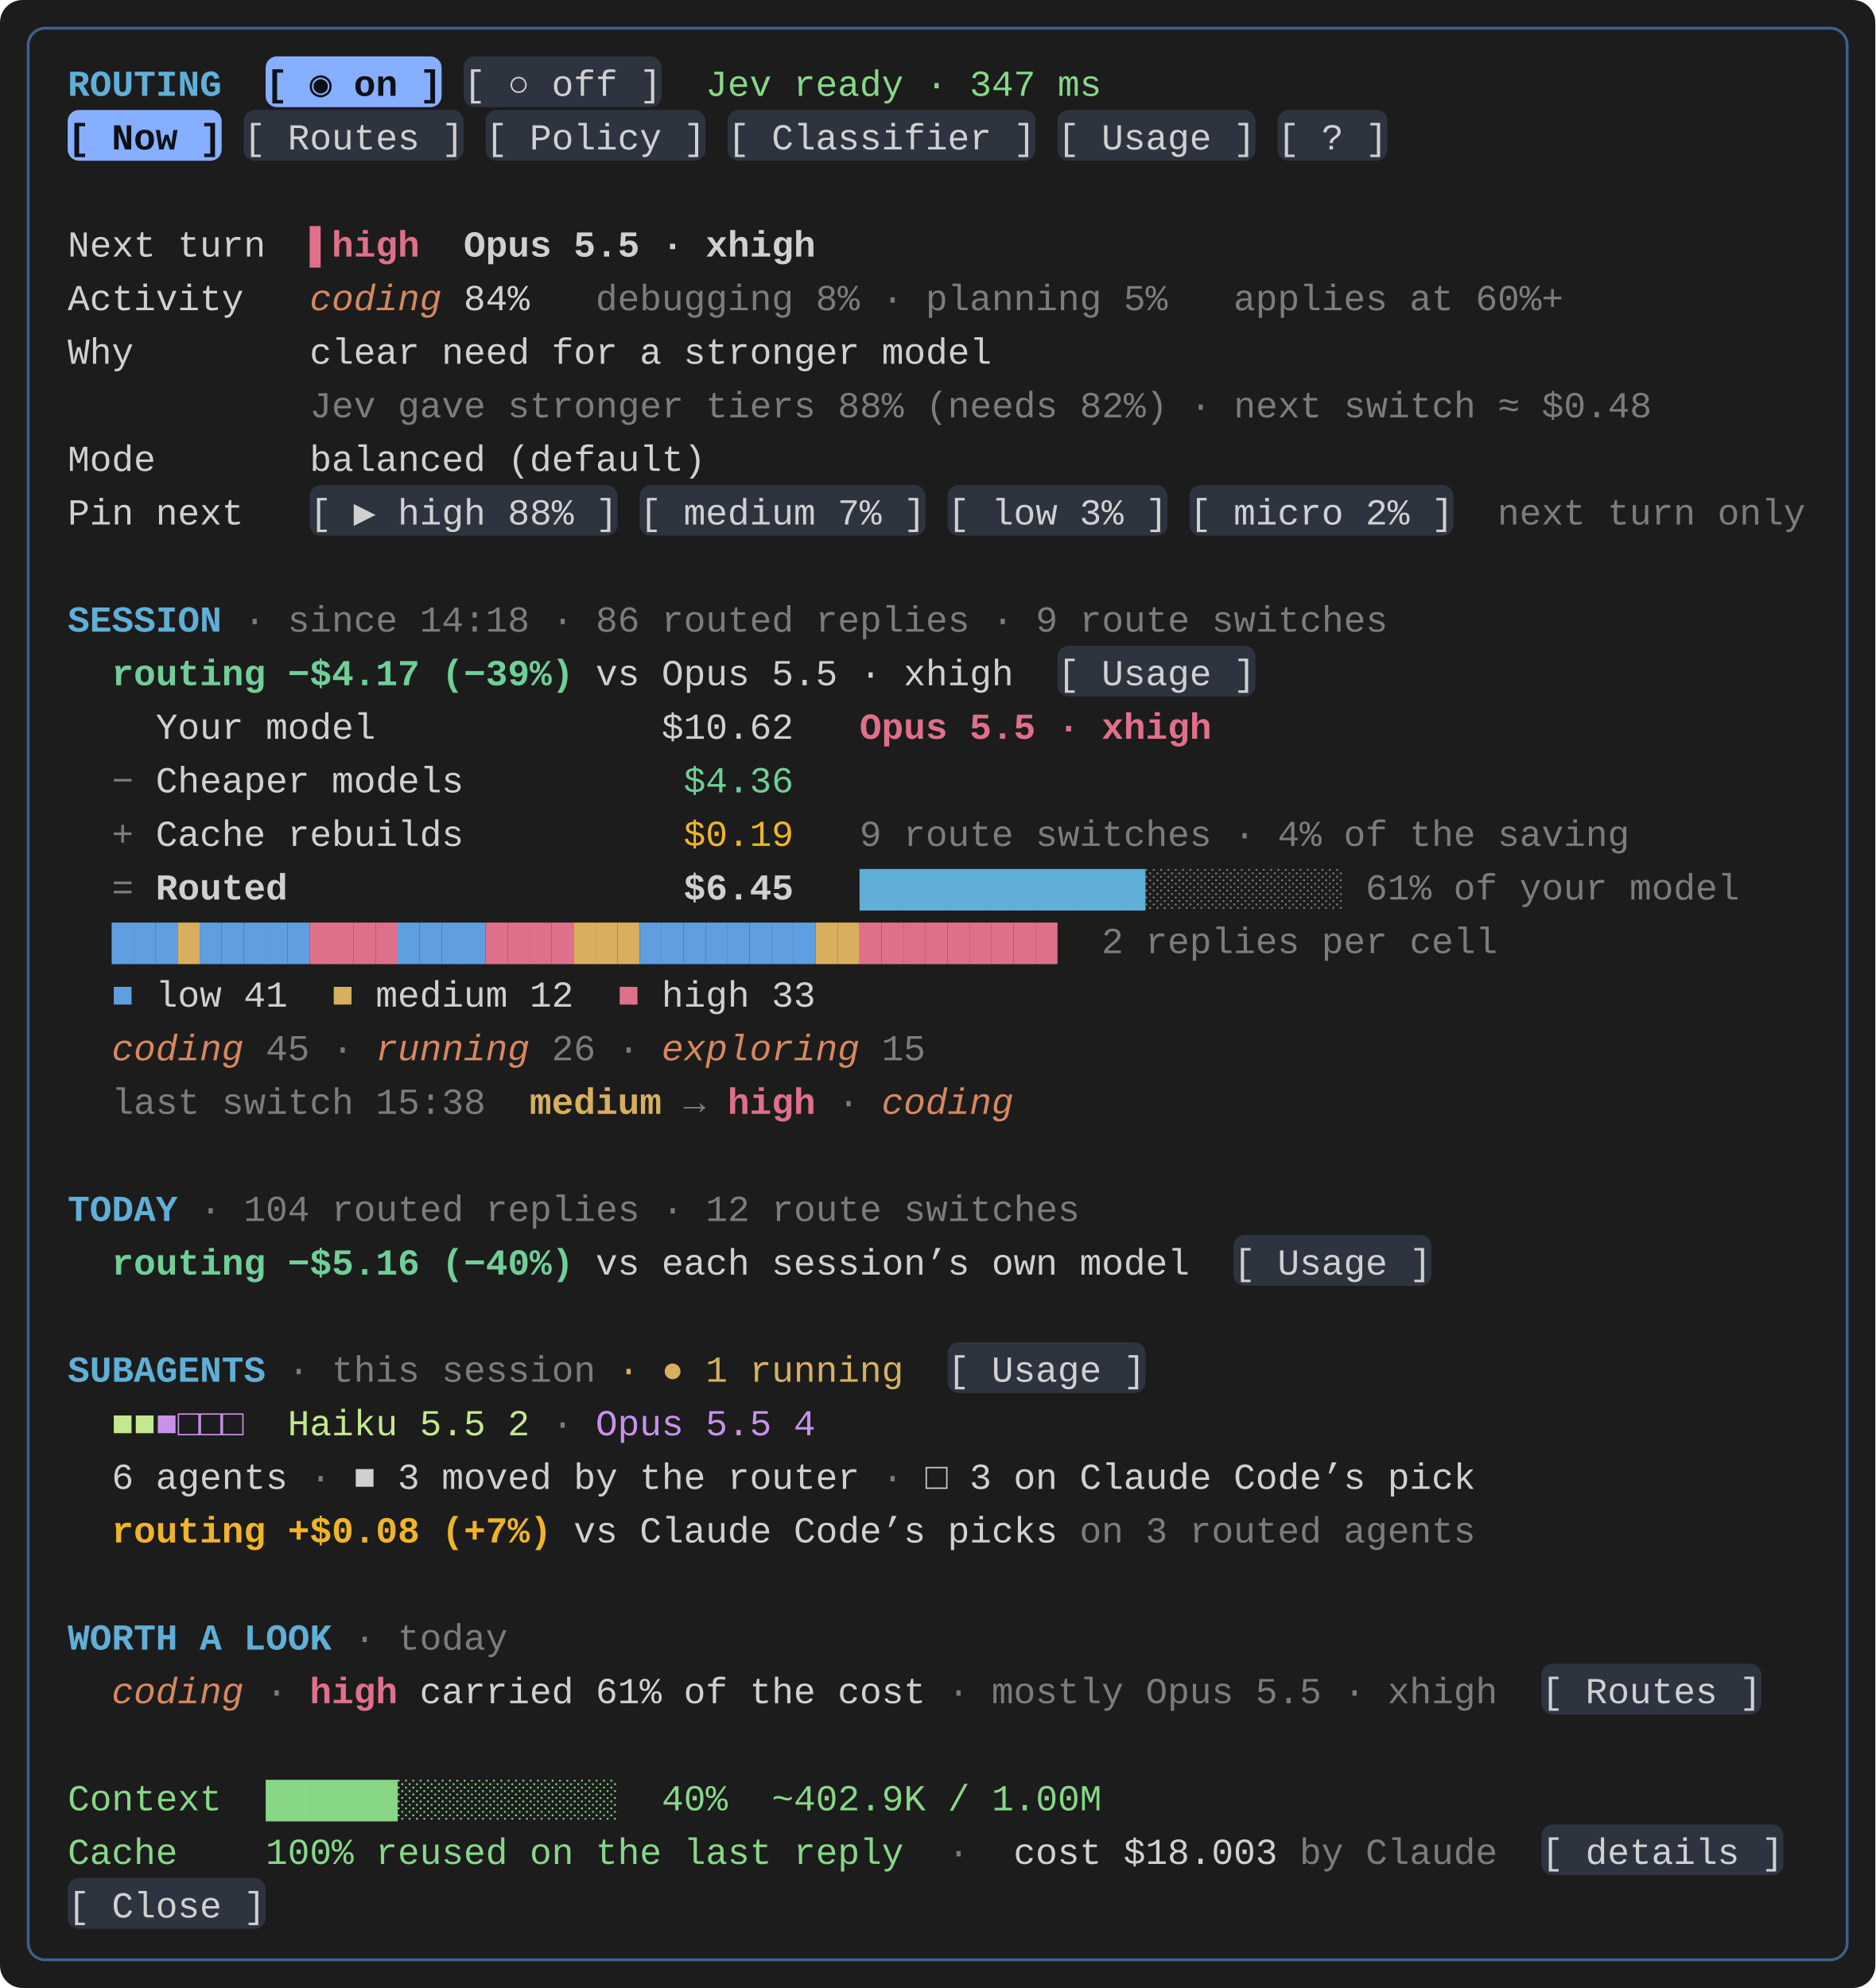
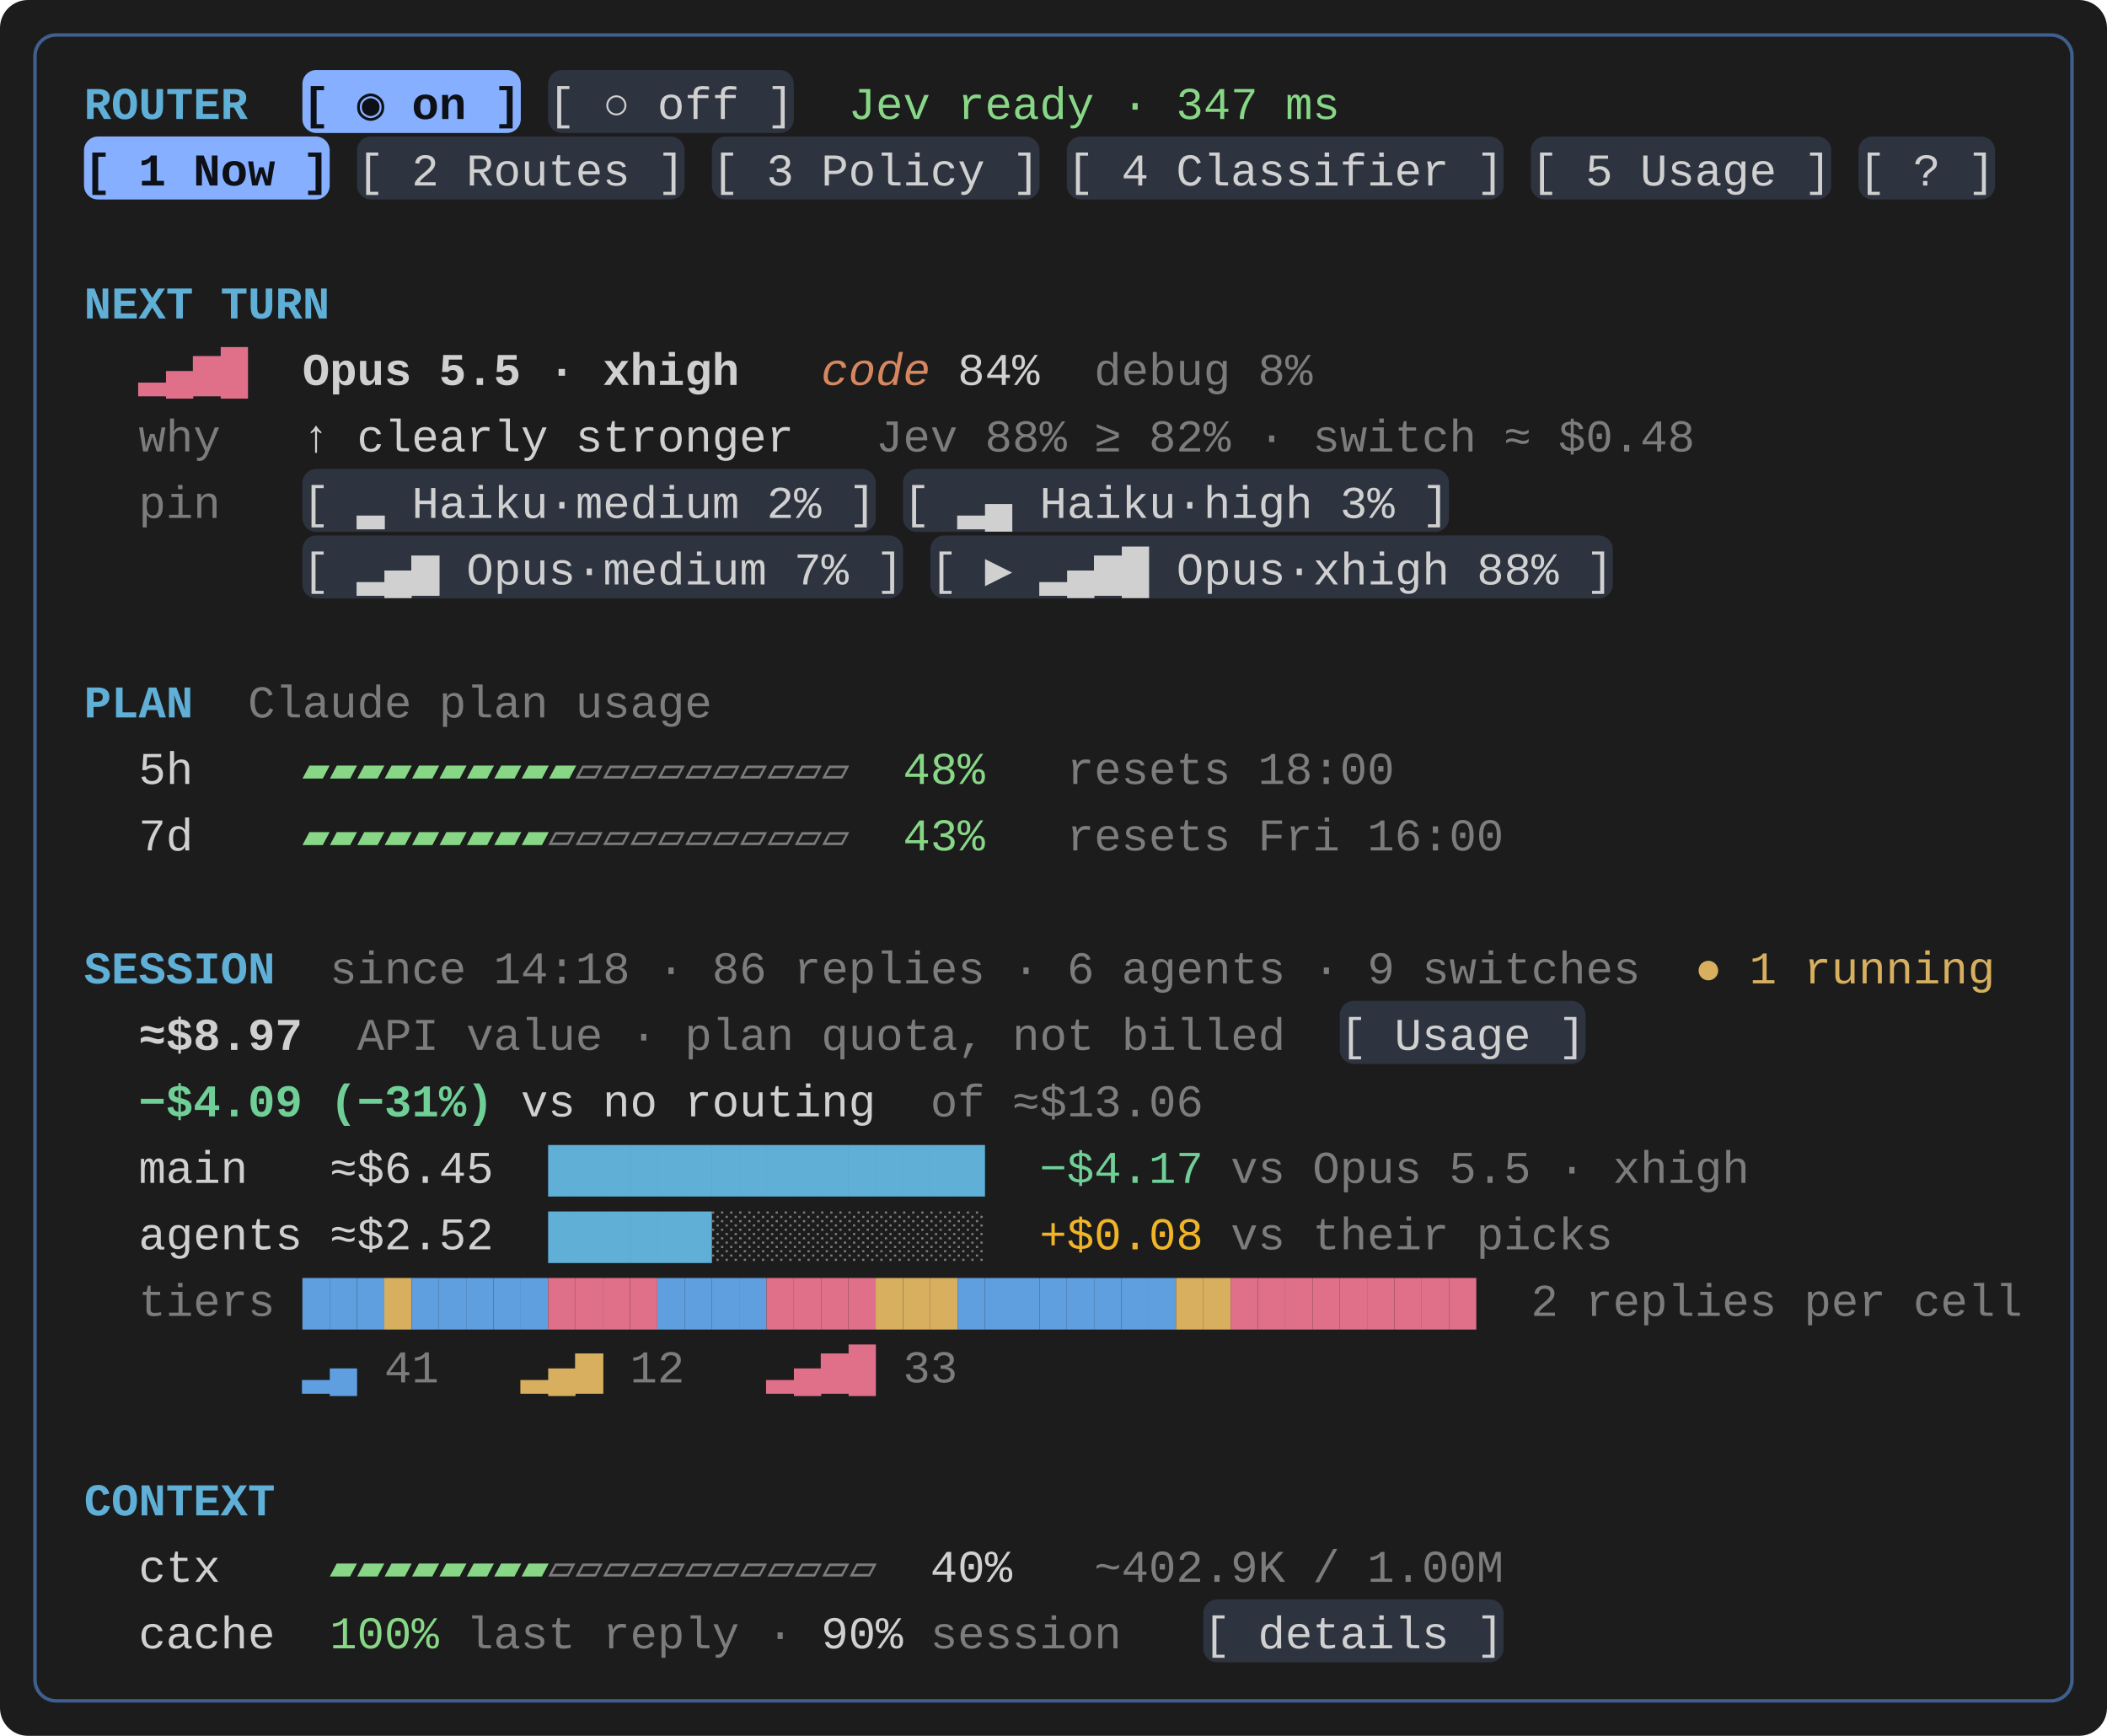
- <svg xmlns="http://www.w3.org/2000/svg" viewBox="0 0 665 705" role="img" aria-labelledby="title desc">
+ <svg xmlns="http://www.w3.org/2000/svg" viewBox="0 0 602 496" role="img" aria-labelledby="title desc">
  <style>
    text { font-family: ui-monospace, SFMono-Regular, Menlo, Consolas, 'Liberation Mono', monospace; font-size: 13px; }
    .cap { font-family: system-ui, -apple-system, 'Segoe UI', sans-serif; font-size: 12px; fill: #9a988f; }
  </style>
-   <rect width="665" height="705" rx="8" fill="#1c1c1c" />
-   <rect x="10" y="10" width="645" height="685" rx="6" fill="none" stroke="#3f5f8f" />
-   <text x="24.0" y="34" fill="#5fafd7" font-weight="700" xml:space="preserve">ROUTING</text>
-   <rect x="94.2" y="20" width="62.4" height="18" rx="4" fill="#87afff" />
-   <text x="94.2" y="34" fill="#0d1016" font-weight="700" xml:space="preserve">[ ◉ on ]</text>
-   <rect x="164.4" y="20" width="70.2" height="18" rx="4" fill="#2e3340" />
-   <text x="164.4" y="34" fill="#d0d0d0" xml:space="preserve">[ ○ off ]</text>
-   <text x="250.2" y="34" fill="#87d787" xml:space="preserve">Jev ready · 347 ms</text>
-   <rect x="24.0" y="39" width="54.6" height="18" rx="4" fill="#87afff" />
-   <text x="24.0" y="53" fill="#0d1016" font-weight="700" xml:space="preserve">[ Now ]</text>
-   <rect x="86.4" y="39" width="78.0" height="18" rx="4" fill="#2e3340" />
-   <text x="86.4" y="53" fill="#d0d0d0" xml:space="preserve">[ Routes ]</text>
-   <rect x="172.2" y="39" width="78.0" height="18" rx="4" fill="#2e3340" />
-   <text x="172.2" y="53" fill="#d0d0d0" xml:space="preserve">[ Policy ]</text>
-   <rect x="258.0" y="39" width="109.2" height="18" rx="4" fill="#2e3340" />
-   <text x="258.0" y="53" fill="#d0d0d0" xml:space="preserve">[ Classifier ]</text>
-   <rect x="375.0" y="39" width="70.2" height="18" rx="4" fill="#2e3340" />
-   <text x="375.0" y="53" fill="#d0d0d0" xml:space="preserve">[ Usage ]</text>
-   <rect x="453.0" y="39" width="39.0" height="18" rx="4" fill="#2e3340" />
-   <text x="453.0" y="53" fill="#d0d0d0" xml:space="preserve">[ ? ]</text>
-   <text x="24.0" y="91" fill="#d0d0d0" xml:space="preserve">Next turn  </text>
-   <text x="109.8" y="91" fill="#e0708a" font-weight="700" xml:space="preserve">▌high  </text>
-   <text x="164.4" y="91" fill="#d0d0d0" font-weight="700" xml:space="preserve">Opus 5.5 · xhigh</text>
-   <text x="24.0" y="110" fill="#d0d0d0" xml:space="preserve">Activity   </text>
-   <text x="109.8" y="110" fill="#d7875f" font-style="italic" xml:space="preserve">coding</text>
-   <text x="156.6" y="110" fill="#d0d0d0" xml:space="preserve"> 84%</text>
-   <text x="187.8" y="110" fill="#7c7c7c" xml:space="preserve">   debugging 8% · planning 5%</text>
-   <text x="414.0" y="110" fill="#7c7c7c" xml:space="preserve">   applies at 60%+</text>
-   <text x="24.0" y="129" fill="#d0d0d0" xml:space="preserve">Why        </text>
-   <text x="109.8" y="129" fill="#d0d0d0" xml:space="preserve">clear need for a stronger model</text>
-   <text x="24.0" y="148" fill="#7c7c7c" xml:space="preserve">           Jev gave stronger tiers 88% (needs 82%) · next switch ≈ $0.48</text>
-   <text x="24.0" y="167" fill="#d0d0d0" xml:space="preserve">Mode       </text>
-   <text x="109.8" y="167" fill="#d0d0d0" xml:space="preserve">balanced (default)</text>
-   <text x="24.0" y="186" fill="#d0d0d0" xml:space="preserve">Pin next   </text>
-   <rect x="109.8" y="172" width="109.2" height="18" rx="4" fill="#2e3340" />
-   <text x="109.8" y="186" fill="#d0d0d0" xml:space="preserve">[ ▶ high 88% ]</text>
-   <rect x="226.8" y="172" width="101.4" height="18" rx="4" fill="#2e3340" />
-   <text x="226.8" y="186" fill="#d0d0d0" xml:space="preserve">[ medium 7% ]</text>
-   <rect x="336.0" y="172" width="78.0" height="18" rx="4" fill="#2e3340" />
-   <text x="336.0" y="186" fill="#d0d0d0" xml:space="preserve">[ low 3% ]</text>
-   <rect x="421.8" y="172" width="93.6" height="18" rx="4" fill="#2e3340" />
-   <text x="421.8" y="186" fill="#d0d0d0" xml:space="preserve">[ micro 2% ]</text>
-   <text x="523.2" y="186" fill="#7c7c7c" xml:space="preserve"> next turn only</text>
-   <text x="24.0" y="224" fill="#5fafd7" font-weight="700" xml:space="preserve">SESSION</text>
-   <text x="78.6" y="224" fill="#7c7c7c" xml:space="preserve"> · since 14:18 · 86 routed replies · 9 route switches</text>
-   <text x="39.6" y="243" fill="#6fcf97" font-weight="700" xml:space="preserve">routing −$4.17 (−39%)</text>
-   <text x="203.4" y="243" fill="#d0d0d0" xml:space="preserve"> vs Opus 5.5 · xhigh</text>
-   <rect x="375.0" y="229" width="70.2" height="18" rx="4" fill="#2e3340" />
-   <text x="375.0" y="243" fill="#d0d0d0" xml:space="preserve">[ Usage ]</text>
-   <text x="55.2" y="262" fill="#d0d0d0" xml:space="preserve">Your model</text>
-   <text x="211.2" y="262" fill="#d0d0d0" xml:space="preserve">   $10.62</text>
-   <text x="304.8" y="262" fill="#e0708a" font-weight="700" xml:space="preserve">Opus 5.5 · xhigh</text>
-   <text x="24.0" y="281" fill="#7c7c7c" xml:space="preserve">  − </text>
-   <text x="55.2" y="281" fill="#d0d0d0" xml:space="preserve">Cheaper models</text>
-   <text x="211.2" y="281" fill="#6fcf97" xml:space="preserve">    $4.36</text>
-   <text x="24.0" y="300" fill="#7c7c7c" xml:space="preserve">  + </text>
-   <text x="55.2" y="300" fill="#d0d0d0" xml:space="preserve">Cache rebuilds</text>
-   <text x="211.2" y="300" fill="#f0b429" xml:space="preserve">    $0.19</text>
-   <text x="304.8" y="300" fill="#7c7c7c" xml:space="preserve">9 route switches · 4% of the saving</text>
-   <text x="24.0" y="319" fill="#7c7c7c" xml:space="preserve">  = </text>
-   <text x="55.2" y="319" fill="#d0d0d0" font-weight="700" xml:space="preserve">Routed</text>
-   <text x="211.2" y="319" fill="#d0d0d0" font-weight="700" xml:space="preserve">    $6.45</text>
-   <text x="304.8" y="319" fill="#5fafd7" xml:space="preserve">█████████████</text>
-   <text x="406.2" y="319" fill="#7c7c7c" xml:space="preserve">░░░░░░░░░</text>
-   <text x="476.4" y="319" fill="#7c7c7c" xml:space="preserve"> 61% of your model</text>
-   <text x="39.6" y="338" fill="#5f9fe0" font-weight="700" xml:space="preserve">█</text>
-   <text x="47.4" y="338" fill="#5f9fe0" font-weight="700" xml:space="preserve">█</text>
-   <text x="55.2" y="338" fill="#5f9fe0" font-weight="700" xml:space="preserve">█</text>
-   <text x="63.0" y="338" fill="#d7af5f" font-weight="700" xml:space="preserve">█</text>
-   <text x="70.8" y="338" fill="#5f9fe0" font-weight="700" xml:space="preserve">█</text>
-   <text x="78.6" y="338" fill="#5f9fe0" font-weight="700" xml:space="preserve">█</text>
-   <text x="86.4" y="338" fill="#5f9fe0" font-weight="700" xml:space="preserve">█</text>
-   <text x="94.2" y="338" fill="#5f9fe0" font-weight="700" xml:space="preserve">█</text>
-   <text x="102.0" y="338" fill="#5f9fe0" font-weight="700" xml:space="preserve">█</text>
-   <text x="109.8" y="338" fill="#e0708a" font-weight="700" xml:space="preserve">█</text>
-   <text x="117.6" y="338" fill="#e0708a" font-weight="700" xml:space="preserve">█</text>
-   <text x="125.4" y="338" fill="#e0708a" font-weight="700" xml:space="preserve">█</text>
-   <text x="133.2" y="338" fill="#e0708a" font-weight="700" xml:space="preserve">█</text>
-   <text x="141.0" y="338" fill="#5f9fe0" font-weight="700" xml:space="preserve">█</text>
-   <text x="148.8" y="338" fill="#5f9fe0" font-weight="700" xml:space="preserve">█</text>
-   <text x="156.6" y="338" fill="#5f9fe0" font-weight="700" xml:space="preserve">█</text>
-   <text x="164.4" y="338" fill="#5f9fe0" font-weight="700" xml:space="preserve">█</text>
-   <text x="172.2" y="338" fill="#e0708a" font-weight="700" xml:space="preserve">█</text>
-   <text x="180.0" y="338" fill="#e0708a" font-weight="700" xml:space="preserve">█</text>
-   <text x="187.8" y="338" fill="#e0708a" font-weight="700" xml:space="preserve">█</text>
-   <text x="195.6" y="338" fill="#e0708a" font-weight="700" xml:space="preserve">█</text>
-   <text x="203.4" y="338" fill="#d7af5f" font-weight="700" xml:space="preserve">█</text>
-   <text x="211.2" y="338" fill="#d7af5f" font-weight="700" xml:space="preserve">█</text>
-   <text x="219.0" y="338" fill="#d7af5f" font-weight="700" xml:space="preserve">█</text>
-   <text x="226.8" y="338" fill="#5f9fe0" font-weight="700" xml:space="preserve">█</text>
-   <text x="234.6" y="338" fill="#5f9fe0" font-weight="700" xml:space="preserve">█</text>
-   <text x="242.4" y="338" fill="#5f9fe0" font-weight="700" xml:space="preserve">█</text>
-   <text x="250.2" y="338" fill="#5f9fe0" font-weight="700" xml:space="preserve">█</text>
-   <text x="258.0" y="338" fill="#5f9fe0" font-weight="700" xml:space="preserve">█</text>
-   <text x="265.8" y="338" fill="#5f9fe0" font-weight="700" xml:space="preserve">█</text>
-   <text x="273.6" y="338" fill="#5f9fe0" font-weight="700" xml:space="preserve">█</text>
-   <text x="281.4" y="338" fill="#5f9fe0" font-weight="700" xml:space="preserve">█</text>
-   <text x="289.2" y="338" fill="#d7af5f" font-weight="700" xml:space="preserve">█</text>
-   <text x="297.0" y="338" fill="#d7af5f" font-weight="700" xml:space="preserve">█</text>
-   <text x="304.8" y="338" fill="#e0708a" font-weight="700" xml:space="preserve">█</text>
-   <text x="312.6" y="338" fill="#e0708a" font-weight="700" xml:space="preserve">█</text>
-   <text x="320.4" y="338" fill="#e0708a" font-weight="700" xml:space="preserve">█</text>
-   <text x="328.2" y="338" fill="#e0708a" font-weight="700" xml:space="preserve">█</text>
-   <text x="336.0" y="338" fill="#e0708a" font-weight="700" xml:space="preserve">█</text>
-   <text x="343.8" y="338" fill="#e0708a" font-weight="700" xml:space="preserve">█</text>
-   <text x="351.6" y="338" fill="#e0708a" font-weight="700" xml:space="preserve">█</text>
-   <text x="359.4" y="338" fill="#e0708a" font-weight="700" xml:space="preserve">█</text>
-   <text x="367.2" y="338" fill="#e0708a" font-weight="700" xml:space="preserve">█</text>
-   <text x="375.0" y="338" fill="#7c7c7c" xml:space="preserve">  2 replies per cell</text>
-   <text x="39.6" y="357" fill="#5f9fe0" font-weight="700" xml:space="preserve">■ </text>
-   <text x="55.2" y="357" fill="#d0d0d0" xml:space="preserve">low 41  </text>
-   <text x="117.6" y="357" fill="#d7af5f" font-weight="700" xml:space="preserve">■ </text>
-   <text x="133.2" y="357" fill="#d0d0d0" xml:space="preserve">medium 12  </text>
-   <text x="219.0" y="357" fill="#e0708a" font-weight="700" xml:space="preserve">■ </text>
-   <text x="234.6" y="357" fill="#d0d0d0" xml:space="preserve">high 33  </text>
-   <text x="39.6" y="376" fill="#d7875f" font-style="italic" xml:space="preserve">coding</text>
-   <text x="86.4" y="376" fill="#7c7c7c" xml:space="preserve"> 45 · </text>
-   <text x="133.2" y="376" fill="#d7875f" font-style="italic" xml:space="preserve">running</text>
-   <text x="187.8" y="376" fill="#7c7c7c" xml:space="preserve"> 26 · </text>
-   <text x="234.6" y="376" fill="#d7875f" font-style="italic" xml:space="preserve">exploring</text>
-   <text x="304.8" y="376" fill="#7c7c7c" xml:space="preserve"> 15</text>
-   <text x="39.6" y="395" fill="#7c7c7c" xml:space="preserve">last switch 15:38  </text>
-   <text x="187.8" y="395" fill="#d7af5f" font-weight="700" xml:space="preserve">medium</text>
-   <text x="234.6" y="395" fill="#7c7c7c" xml:space="preserve"> → </text>
-   <text x="258.0" y="395" fill="#e0708a" font-weight="700" xml:space="preserve">high</text>
-   <text x="289.2" y="395" fill="#7c7c7c" xml:space="preserve"> · </text>
-   <text x="312.6" y="395" fill="#d7875f" font-style="italic" xml:space="preserve">coding</text>
-   <text x="24.0" y="433" fill="#5fafd7" font-weight="700" xml:space="preserve">TODAY</text>
-   <text x="63.0" y="433" fill="#7c7c7c" xml:space="preserve"> · 104 routed replies · 12 route switches</text>
-   <text x="39.6" y="452" fill="#6fcf97" font-weight="700" xml:space="preserve">routing −$5.16 (−40%)</text>
-   <text x="203.4" y="452" fill="#d0d0d0" xml:space="preserve"> vs each session’s own model</text>
-   <rect x="437.4" y="438" width="70.2" height="18" rx="4" fill="#2e3340" />
-   <text x="437.4" y="452" fill="#d0d0d0" xml:space="preserve">[ Usage ]</text>
-   <text x="24.0" y="490" fill="#5fafd7" font-weight="700" xml:space="preserve">SUBAGENTS</text>
-   <text x="94.2" y="490" fill="#7c7c7c" xml:space="preserve"> · this session</text>
-   <text x="211.2" y="490" fill="#d7af5f" xml:space="preserve"> · ● 1 running</text>
-   <rect x="336.0" y="476" width="70.2" height="18" rx="4" fill="#2e3340" />
-   <text x="336.0" y="490" fill="#d0d0d0" xml:space="preserve">[ Usage ]</text>
-   <text x="39.6" y="509" fill="#c3e88d" xml:space="preserve">■■</text>
-   <text x="55.2" y="509" fill="#c792ea" xml:space="preserve">■</text>
-   <text x="63.0" y="509" fill="#c792ea" xml:space="preserve">□□□</text>
-   <text x="102.0" y="509" fill="#c3e88d" xml:space="preserve">Haiku 5.5 2</text>
-   <text x="187.8" y="509" fill="#7c7c7c" xml:space="preserve"> · </text>
-   <text x="211.2" y="509" fill="#c792ea" xml:space="preserve">Opus 5.5 4</text>
-   <text x="24.0" y="528" fill="#d0d0d0" xml:space="preserve">  6 agents</text>
-   <text x="102.0" y="528" fill="#7c7c7c" xml:space="preserve"> · </text>
-   <text x="125.4" y="528" fill="#d0d0d0" xml:space="preserve">■ 3 moved by the router</text>
-   <text x="304.8" y="528" fill="#7c7c7c" xml:space="preserve"> · </text>
-   <text x="328.2" y="528" fill="#d0d0d0" xml:space="preserve">□ 3 on Claude Code’s pick</text>
-   <text x="39.6" y="547" fill="#f0b429" font-weight="700" xml:space="preserve">routing +$0.08 (+7%)</text>
-   <text x="195.6" y="547" fill="#d0d0d0" xml:space="preserve"> vs Claude Code’s picks</text>
-   <text x="375.0" y="547" fill="#7c7c7c" xml:space="preserve"> on 3 routed agents</text>
-   <text x="24.0" y="585" fill="#5fafd7" font-weight="700" xml:space="preserve">WORTH A LOOK</text>
-   <text x="117.6" y="585" fill="#7c7c7c" xml:space="preserve"> · today</text>
-   <text x="39.6" y="604" fill="#d7875f" font-style="italic" xml:space="preserve">coding</text>
-   <text x="86.4" y="604" fill="#7c7c7c" xml:space="preserve"> · </text>
-   <text x="109.8" y="604" fill="#e0708a" font-weight="700" xml:space="preserve">high</text>
-   <text x="141.0" y="604" fill="#d0d0d0" xml:space="preserve"> carried 61% of the cost</text>
-   <text x="328.2" y="604" fill="#7c7c7c" xml:space="preserve"> · mostly Opus 5.5 · xhigh</text>
-   <rect x="546.6" y="590" width="78.0" height="18" rx="4" fill="#2e3340" />
-   <text x="546.6" y="604" fill="#d0d0d0" xml:space="preserve">[ Routes ]</text>
-   <text x="24.0" y="642" fill="#87d787" xml:space="preserve">Context  ██████░░░░░░░░░░  40%  ~402.9K / 1.00M</text>
-   <text x="24.0" y="661" fill="#87d787" xml:space="preserve">Cache    </text>
-   <text x="94.2" y="661" fill="#87d787" xml:space="preserve">100% reused on the last reply</text>
-   <text x="320.4" y="661" fill="#7c7c7c" xml:space="preserve">  ·  </text>
-   <text x="359.4" y="661" fill="#d0d0d0" xml:space="preserve">cost $18.003 </text>
-   <text x="460.8" y="661" fill="#7c7c7c" xml:space="preserve">by Claude  </text>
-   <rect x="546.6" y="647" width="85.8" height="18" rx="4" fill="#2e3340" />
-   <text x="546.6" y="661" fill="#d0d0d0" xml:space="preserve">[ details ]</text>
-   <rect x="24.0" y="666" width="70.2" height="18" rx="4" fill="#2e3340" />
-   <text x="24.0" y="680" fill="#d0d0d0" xml:space="preserve">[ Close ]</text>
+   <rect width="602" height="496" rx="8" fill="#1c1c1c" />
+   <rect x="10" y="10" width="582" height="476" rx="6" fill="none" stroke="#3f5f8f" />
+   <text x="24.0" y="34" fill="#5fafd7" font-weight="700" xml:space="preserve">ROUTER</text>
+   <rect x="86.4" y="20" width="62.4" height="18" rx="4" fill="#87afff" />
+   <text x="86.4" y="34" fill="#0d1016" font-weight="700" xml:space="preserve">[ ◉ on ]</text>
+   <rect x="156.6" y="20" width="70.2" height="18" rx="4" fill="#2e3340" />
+   <text x="156.6" y="34" fill="#d0d0d0" xml:space="preserve">[ ○ off ]</text>
+   <text x="242.4" y="34" fill="#87d787" xml:space="preserve">Jev ready · 347 ms</text>
+   <rect x="24.0" y="39" width="70.2" height="18" rx="4" fill="#87afff" />
+   <text x="24.0" y="53" fill="#0d1016" font-weight="700" xml:space="preserve">[ 1 Now ]</text>
+   <rect x="102.0" y="39" width="93.6" height="18" rx="4" fill="#2e3340" />
+   <text x="102.0" y="53" fill="#d0d0d0" xml:space="preserve">[ 2 Routes ]</text>
+   <rect x="203.4" y="39" width="93.6" height="18" rx="4" fill="#2e3340" />
+   <text x="203.4" y="53" fill="#d0d0d0" xml:space="preserve">[ 3 Policy ]</text>
+   <rect x="304.8" y="39" width="124.8" height="18" rx="4" fill="#2e3340" />
+   <text x="304.8" y="53" fill="#d0d0d0" xml:space="preserve">[ 4 Classifier ]</text>
+   <rect x="437.4" y="39" width="85.8" height="18" rx="4" fill="#2e3340" />
+   <text x="437.4" y="53" fill="#d0d0d0" xml:space="preserve">[ 5 Usage ]</text>
+   <rect x="531.0" y="39" width="39.0" height="18" rx="4" fill="#2e3340" />
+   <text x="531.0" y="53" fill="#d0d0d0" xml:space="preserve">[ ? ]</text>
+   <text x="24.0" y="91" fill="#5fafd7" font-weight="700" xml:space="preserve">NEXT TURN</text>
+   <text x="39.6" y="110" fill="#e0708a" xml:space="preserve">▂▄▆█</text>
+   <text x="86.4" y="110" fill="#d0d0d0" font-weight="700" xml:space="preserve">Opus 5.5 · xhigh</text>
+   <text x="234.6" y="110" fill="#d7875f" font-style="italic" xml:space="preserve">code</text>
+   <text x="265.8" y="110" fill="#d0d0d0" xml:space="preserve"> 84%</text>
+   <text x="297.0" y="110" fill="#7c7c7c" xml:space="preserve">  debug 8%</text>
+   <text x="24.0" y="129" fill="#7c7c7c" xml:space="preserve">  why   </text>
+   <text x="86.4" y="129" fill="#d0d0d0" xml:space="preserve">↑ clearly stronger</text>
+   <text x="226.8" y="129" fill="#7c7c7c" xml:space="preserve">   Jev 88% ≥ 82% · switch ≈ $0.48</text>
+   <text x="24.0" y="148" fill="#7c7c7c" xml:space="preserve">  pin   </text>
+   <rect x="86.4" y="134" width="163.8" height="18" rx="4" fill="#2e3340" />
+   <text x="86.4" y="148" fill="#d0d0d0" xml:space="preserve">[ ▂ Haiku·medium 2% ]</text>
+   <rect x="258.0" y="134" width="156.0" height="18" rx="4" fill="#2e3340" />
+   <text x="258.0" y="148" fill="#d0d0d0" xml:space="preserve">[ ▂▄ Haiku·high 3% ]</text>
+   <rect x="86.4" y="153" width="171.6" height="18" rx="4" fill="#2e3340" />
+   <text x="86.4" y="167" fill="#d0d0d0" xml:space="preserve">[ ▂▄▆ Opus·medium 7% ]</text>
+   <rect x="265.8" y="153" width="195.0" height="18" rx="4" fill="#2e3340" />
+   <text x="265.8" y="167" fill="#d0d0d0" xml:space="preserve">[ ▶ ▂▄▆█ Opus·xhigh 88% ]</text>
+   <text x="24.0" y="205" fill="#5fafd7" font-weight="700" xml:space="preserve">PLAN</text>
+   <text x="55.2" y="205" fill="#7c7c7c" xml:space="preserve">  Claude plan usage</text>
+   <text x="24.0" y="224" fill="#d0d0d0" xml:space="preserve">  5h    </text>
+   <text x="86.4" y="224" fill="#87d787" xml:space="preserve">▰▰▰▰▰▰▰▰▰▰</text>
+   <text x="164.4" y="224" fill="#7c7c7c" xml:space="preserve">▱▱▱▱▱▱▱▱▱▱</text>
+   <text x="242.4" y="224" fill="#87d787" xml:space="preserve">  48%</text>
+   <text x="281.4" y="224" fill="#7c7c7c" xml:space="preserve">   resets 18:00</text>
+   <text x="24.0" y="243" fill="#d0d0d0" xml:space="preserve">  7d    </text>
+   <text x="86.4" y="243" fill="#87d787" xml:space="preserve">▰▰▰▰▰▰▰▰▰</text>
+   <text x="156.6" y="243" fill="#7c7c7c" xml:space="preserve">▱▱▱▱▱▱▱▱▱▱▱</text>
+   <text x="242.4" y="243" fill="#87d787" xml:space="preserve">  43%</text>
+   <text x="281.4" y="243" fill="#7c7c7c" xml:space="preserve">   resets Fri 16:00</text>
+   <text x="24.0" y="281" fill="#5fafd7" font-weight="700" xml:space="preserve">SESSION</text>
+   <text x="78.6" y="281" fill="#7c7c7c" xml:space="preserve">  since 14:18 · 86 replies · 6 agents · 9 switches</text>
+   <text x="468.6" y="281" fill="#d7af5f" xml:space="preserve">  ● 1 running</text>
+   <text x="39.6" y="300" fill="#d0d0d0" font-weight="700" xml:space="preserve">≈$8.97</text>
+   <text x="86.4" y="300" fill="#7c7c7c" xml:space="preserve">  API value · plan quota, not billed  </text>
+   <rect x="382.8" y="286" width="70.2" height="18" rx="4" fill="#2e3340" />
+   <text x="382.8" y="300" fill="#d0d0d0" xml:space="preserve">[ Usage ]</text>
+   <text x="39.6" y="319" fill="#6fcf97" font-weight="700" xml:space="preserve">−$4.09 (−31%)</text>
+   <text x="141.0" y="319" fill="#d0d0d0" xml:space="preserve"> vs no routing</text>
+   <text x="250.2" y="319" fill="#7c7c7c" xml:space="preserve">  of ≈$13.06</text>
+   <text x="24.0" y="338" fill="#d0d0d0" xml:space="preserve">  main  </text>
+   <text x="86.4" y="338" fill="#d0d0d0" xml:space="preserve"> ≈$6.45</text>
+   <text x="156.6" y="338" fill="#5fafd7" xml:space="preserve">████████████████</text>
+   <text x="297.0" y="338" fill="#6fcf97" xml:space="preserve">−$4.17</text>
+   <text x="343.8" y="338" fill="#7c7c7c" xml:space="preserve"> vs Opus 5.5 · xhigh</text>
+   <text x="24.0" y="357" fill="#d0d0d0" xml:space="preserve">  agents</text>
+   <text x="86.4" y="357" fill="#d0d0d0" xml:space="preserve"> ≈$2.52</text>
+   <text x="156.6" y="357" fill="#5fafd7" xml:space="preserve">██████</text>
+   <text x="203.4" y="357" fill="#7c7c7c" xml:space="preserve">░░░░░░░░░░</text>
+   <text x="297.0" y="357" fill="#f0b429" xml:space="preserve">+$0.08</text>
+   <text x="343.8" y="357" fill="#7c7c7c" xml:space="preserve"> vs their picks</text>
+   <text x="24.0" y="376" fill="#7c7c7c" xml:space="preserve">  tiers </text>
+   <text x="86.4" y="376" fill="#5f9fe0" font-weight="700" xml:space="preserve">█</text>
+   <text x="94.2" y="376" fill="#5f9fe0" font-weight="700" xml:space="preserve">█</text>
+   <text x="102.0" y="376" fill="#5f9fe0" font-weight="700" xml:space="preserve">█</text>
+   <text x="109.8" y="376" fill="#d7af5f" font-weight="700" xml:space="preserve">█</text>
+   <text x="117.6" y="376" fill="#5f9fe0" font-weight="700" xml:space="preserve">█</text>
+   <text x="125.4" y="376" fill="#5f9fe0" font-weight="700" xml:space="preserve">█</text>
+   <text x="133.2" y="376" fill="#5f9fe0" font-weight="700" xml:space="preserve">█</text>
+   <text x="141.0" y="376" fill="#5f9fe0" font-weight="700" xml:space="preserve">█</text>
+   <text x="148.8" y="376" fill="#5f9fe0" font-weight="700" xml:space="preserve">█</text>
+   <text x="156.6" y="376" fill="#e0708a" font-weight="700" xml:space="preserve">█</text>
+   <text x="164.4" y="376" fill="#e0708a" font-weight="700" xml:space="preserve">█</text>
+   <text x="172.2" y="376" fill="#e0708a" font-weight="700" xml:space="preserve">█</text>
+   <text x="180.0" y="376" fill="#e0708a" font-weight="700" xml:space="preserve">█</text>
+   <text x="187.8" y="376" fill="#5f9fe0" font-weight="700" xml:space="preserve">█</text>
+   <text x="195.6" y="376" fill="#5f9fe0" font-weight="700" xml:space="preserve">█</text>
+   <text x="203.4" y="376" fill="#5f9fe0" font-weight="700" xml:space="preserve">█</text>
+   <text x="211.2" y="376" fill="#5f9fe0" font-weight="700" xml:space="preserve">█</text>
+   <text x="219.0" y="376" fill="#e0708a" font-weight="700" xml:space="preserve">█</text>
+   <text x="226.8" y="376" fill="#e0708a" font-weight="700" xml:space="preserve">█</text>
+   <text x="234.6" y="376" fill="#e0708a" font-weight="700" xml:space="preserve">█</text>
+   <text x="242.4" y="376" fill="#e0708a" font-weight="700" xml:space="preserve">█</text>
+   <text x="250.2" y="376" fill="#d7af5f" font-weight="700" xml:space="preserve">█</text>
+   <text x="258.0" y="376" fill="#d7af5f" font-weight="700" xml:space="preserve">█</text>
+   <text x="265.8" y="376" fill="#d7af5f" font-weight="700" xml:space="preserve">█</text>
+   <text x="273.6" y="376" fill="#5f9fe0" font-weight="700" xml:space="preserve">█</text>
+   <text x="281.4" y="376" fill="#5f9fe0" font-weight="700" xml:space="preserve">█</text>
+   <text x="289.2" y="376" fill="#5f9fe0" font-weight="700" xml:space="preserve">█</text>
+   <text x="297.0" y="376" fill="#5f9fe0" font-weight="700" xml:space="preserve">█</text>
+   <text x="304.8" y="376" fill="#5f9fe0" font-weight="700" xml:space="preserve">█</text>
+   <text x="312.6" y="376" fill="#5f9fe0" font-weight="700" xml:space="preserve">█</text>
+   <text x="320.4" y="376" fill="#5f9fe0" font-weight="700" xml:space="preserve">█</text>
+   <text x="328.2" y="376" fill="#5f9fe0" font-weight="700" xml:space="preserve">█</text>
+   <text x="336.0" y="376" fill="#d7af5f" font-weight="700" xml:space="preserve">█</text>
+   <text x="343.8" y="376" fill="#d7af5f" font-weight="700" xml:space="preserve">█</text>
+   <text x="351.6" y="376" fill="#e0708a" font-weight="700" xml:space="preserve">█</text>
+   <text x="359.4" y="376" fill="#e0708a" font-weight="700" xml:space="preserve">█</text>
+   <text x="367.2" y="376" fill="#e0708a" font-weight="700" xml:space="preserve">█</text>
+   <text x="375.0" y="376" fill="#e0708a" font-weight="700" xml:space="preserve">█</text>
+   <text x="382.8" y="376" fill="#e0708a" font-weight="700" xml:space="preserve">█</text>
+   <text x="390.6" y="376" fill="#e0708a" font-weight="700" xml:space="preserve">█</text>
+   <text x="398.4" y="376" fill="#e0708a" font-weight="700" xml:space="preserve">█</text>
+   <text x="406.2" y="376" fill="#e0708a" font-weight="700" xml:space="preserve">█</text>
+   <text x="414.0" y="376" fill="#e0708a" font-weight="700" xml:space="preserve">█</text>
+   <text x="421.8" y="376" fill="#7c7c7c" xml:space="preserve">  2 replies per cell</text>
+   <text x="86.4" y="395" fill="#5f9fe0" xml:space="preserve">▂▄</text>
+   <text x="102.0" y="395" fill="#7c7c7c" xml:space="preserve"> 41   </text>
+   <text x="148.8" y="395" fill="#d7af5f" xml:space="preserve">▂▄▆</text>
+   <text x="172.2" y="395" fill="#7c7c7c" xml:space="preserve"> 12   </text>
+   <text x="219.0" y="395" fill="#e0708a" xml:space="preserve">▂▄▆█</text>
+   <text x="250.2" y="395" fill="#7c7c7c" xml:space="preserve"> 33   </text>
+   <text x="24.0" y="433" fill="#5fafd7" font-weight="700" xml:space="preserve">CONTEXT</text>
+   <text x="24.0" y="452" fill="#d0d0d0" xml:space="preserve">  ctx    </text>
+   <text x="94.2" y="452" fill="#87d787" xml:space="preserve">▰▰▰▰▰▰▰▰</text>
+   <text x="156.6" y="452" fill="#7c7c7c" xml:space="preserve">▱▱▱▱▱▱▱▱▱▱▱▱</text>
+   <text x="250.2" y="452" fill="#d0d0d0" xml:space="preserve">  40%</text>
+   <text x="289.2" y="452" fill="#7c7c7c" xml:space="preserve">   ~402.9K / 1.00M</text>
+   <text x="24.0" y="471" fill="#d0d0d0" xml:space="preserve">  cache  </text>
+   <text x="94.2" y="471" fill="#87d787" xml:space="preserve">100%</text>
+   <text x="125.4" y="471" fill="#7c7c7c" xml:space="preserve"> last reply</text>
+   <text x="211.2" y="471" fill="#7c7c7c" xml:space="preserve"> · </text>
+   <text x="234.6" y="471" fill="#d0d0d0" xml:space="preserve">90%</text>
+   <text x="258.0" y="471" fill="#7c7c7c" xml:space="preserve"> session</text>
+   <rect x="343.8" y="457" width="85.8" height="18" rx="4" fill="#2e3340" />
+   <text x="343.8" y="471" fill="#d0d0d0" xml:space="preserve">[ details ]</text>
</svg>
